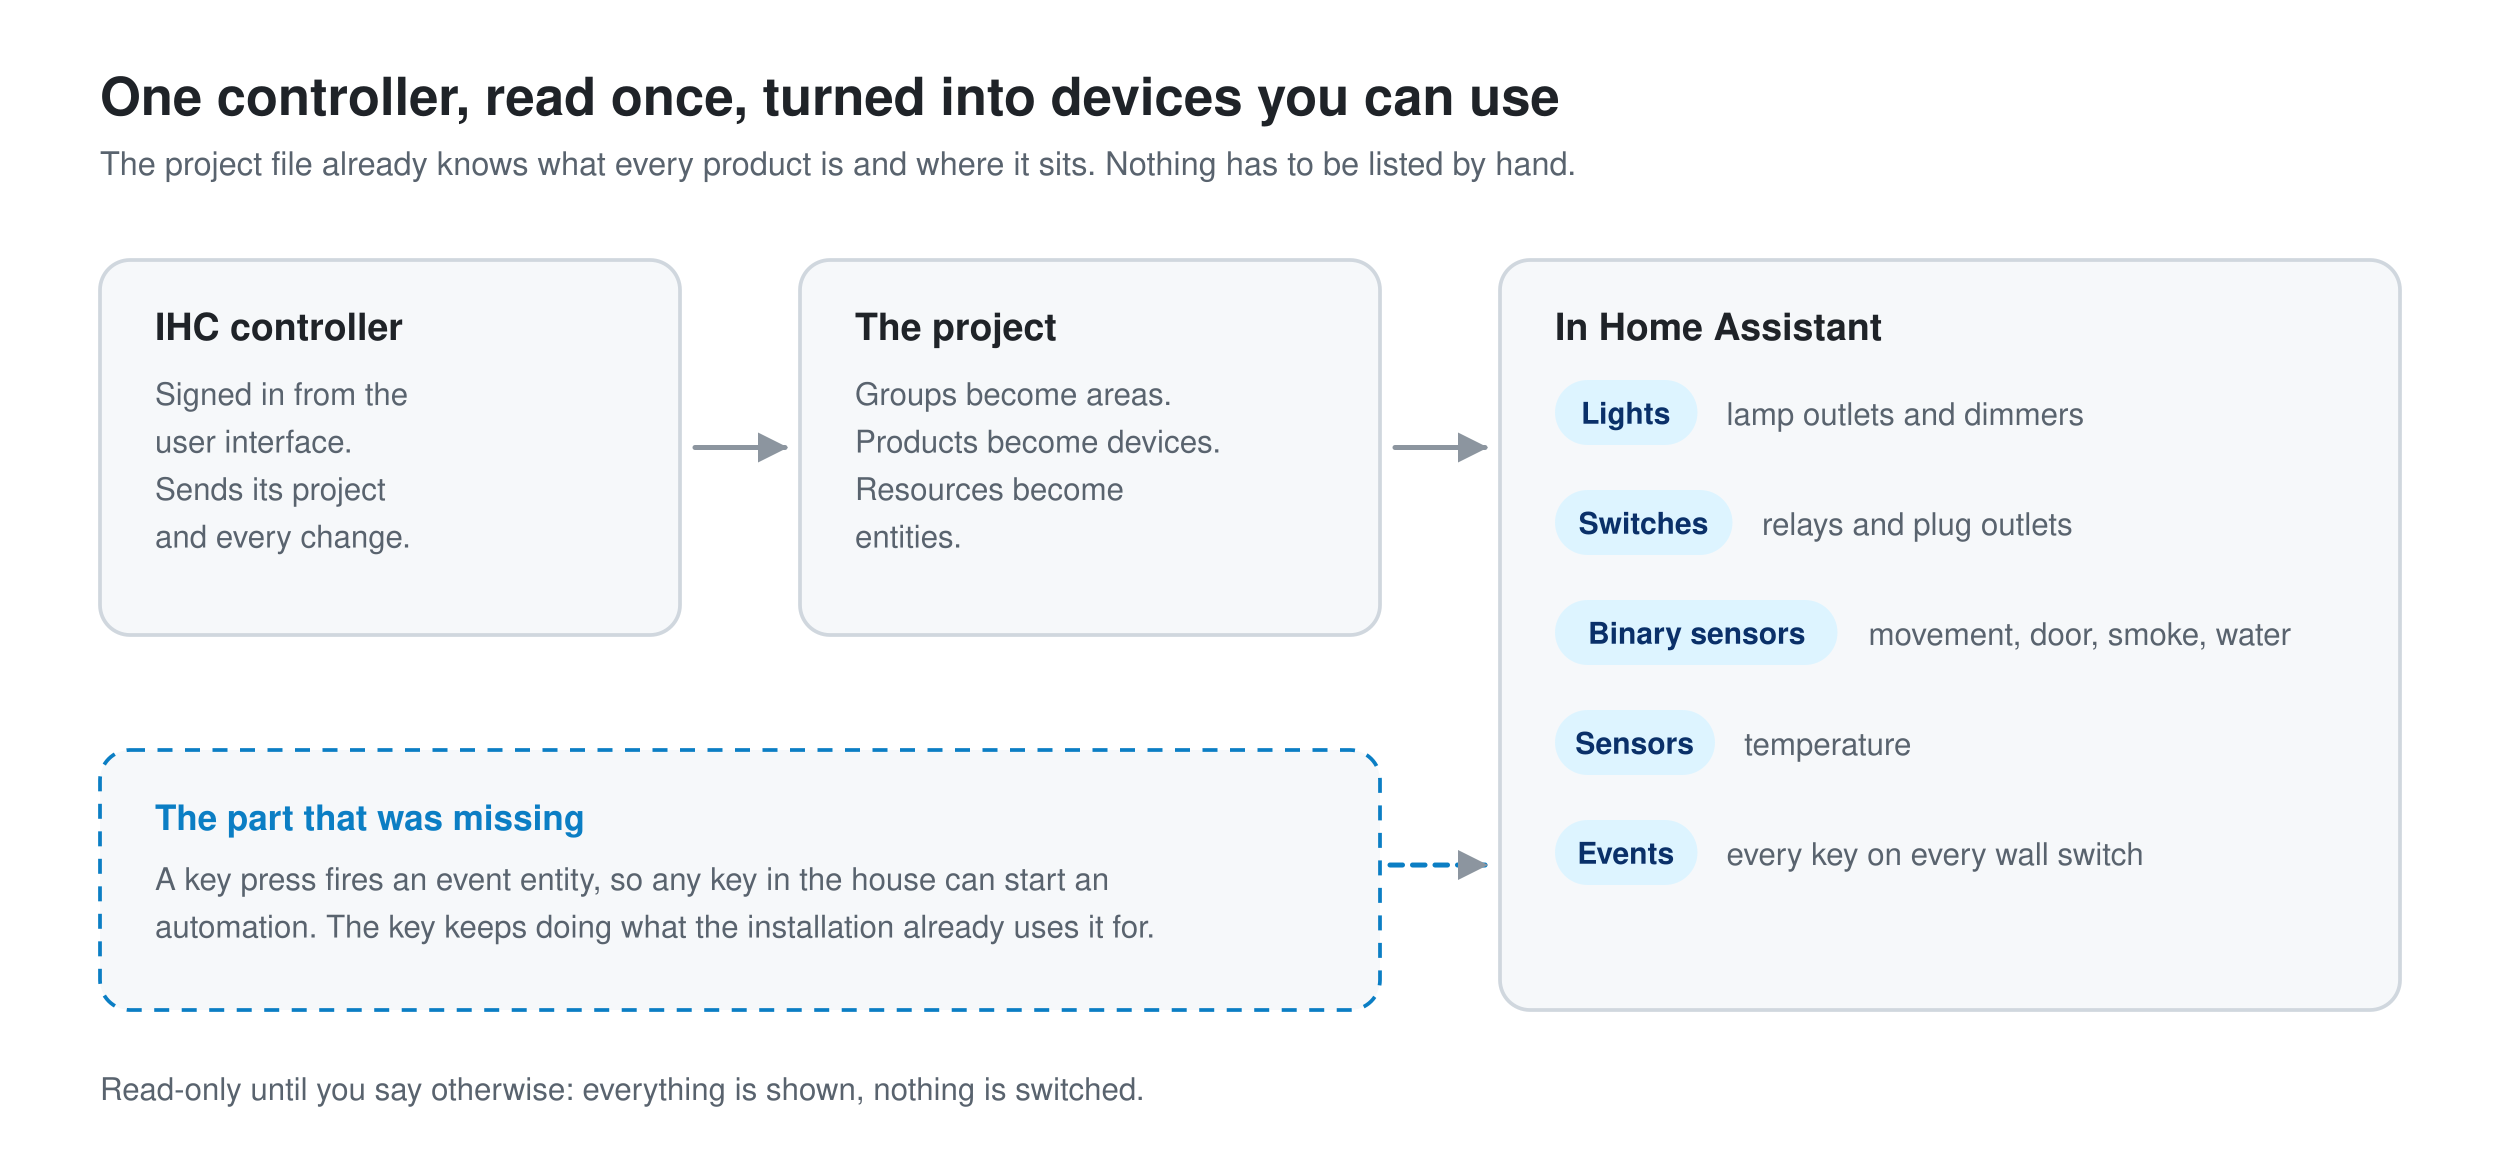
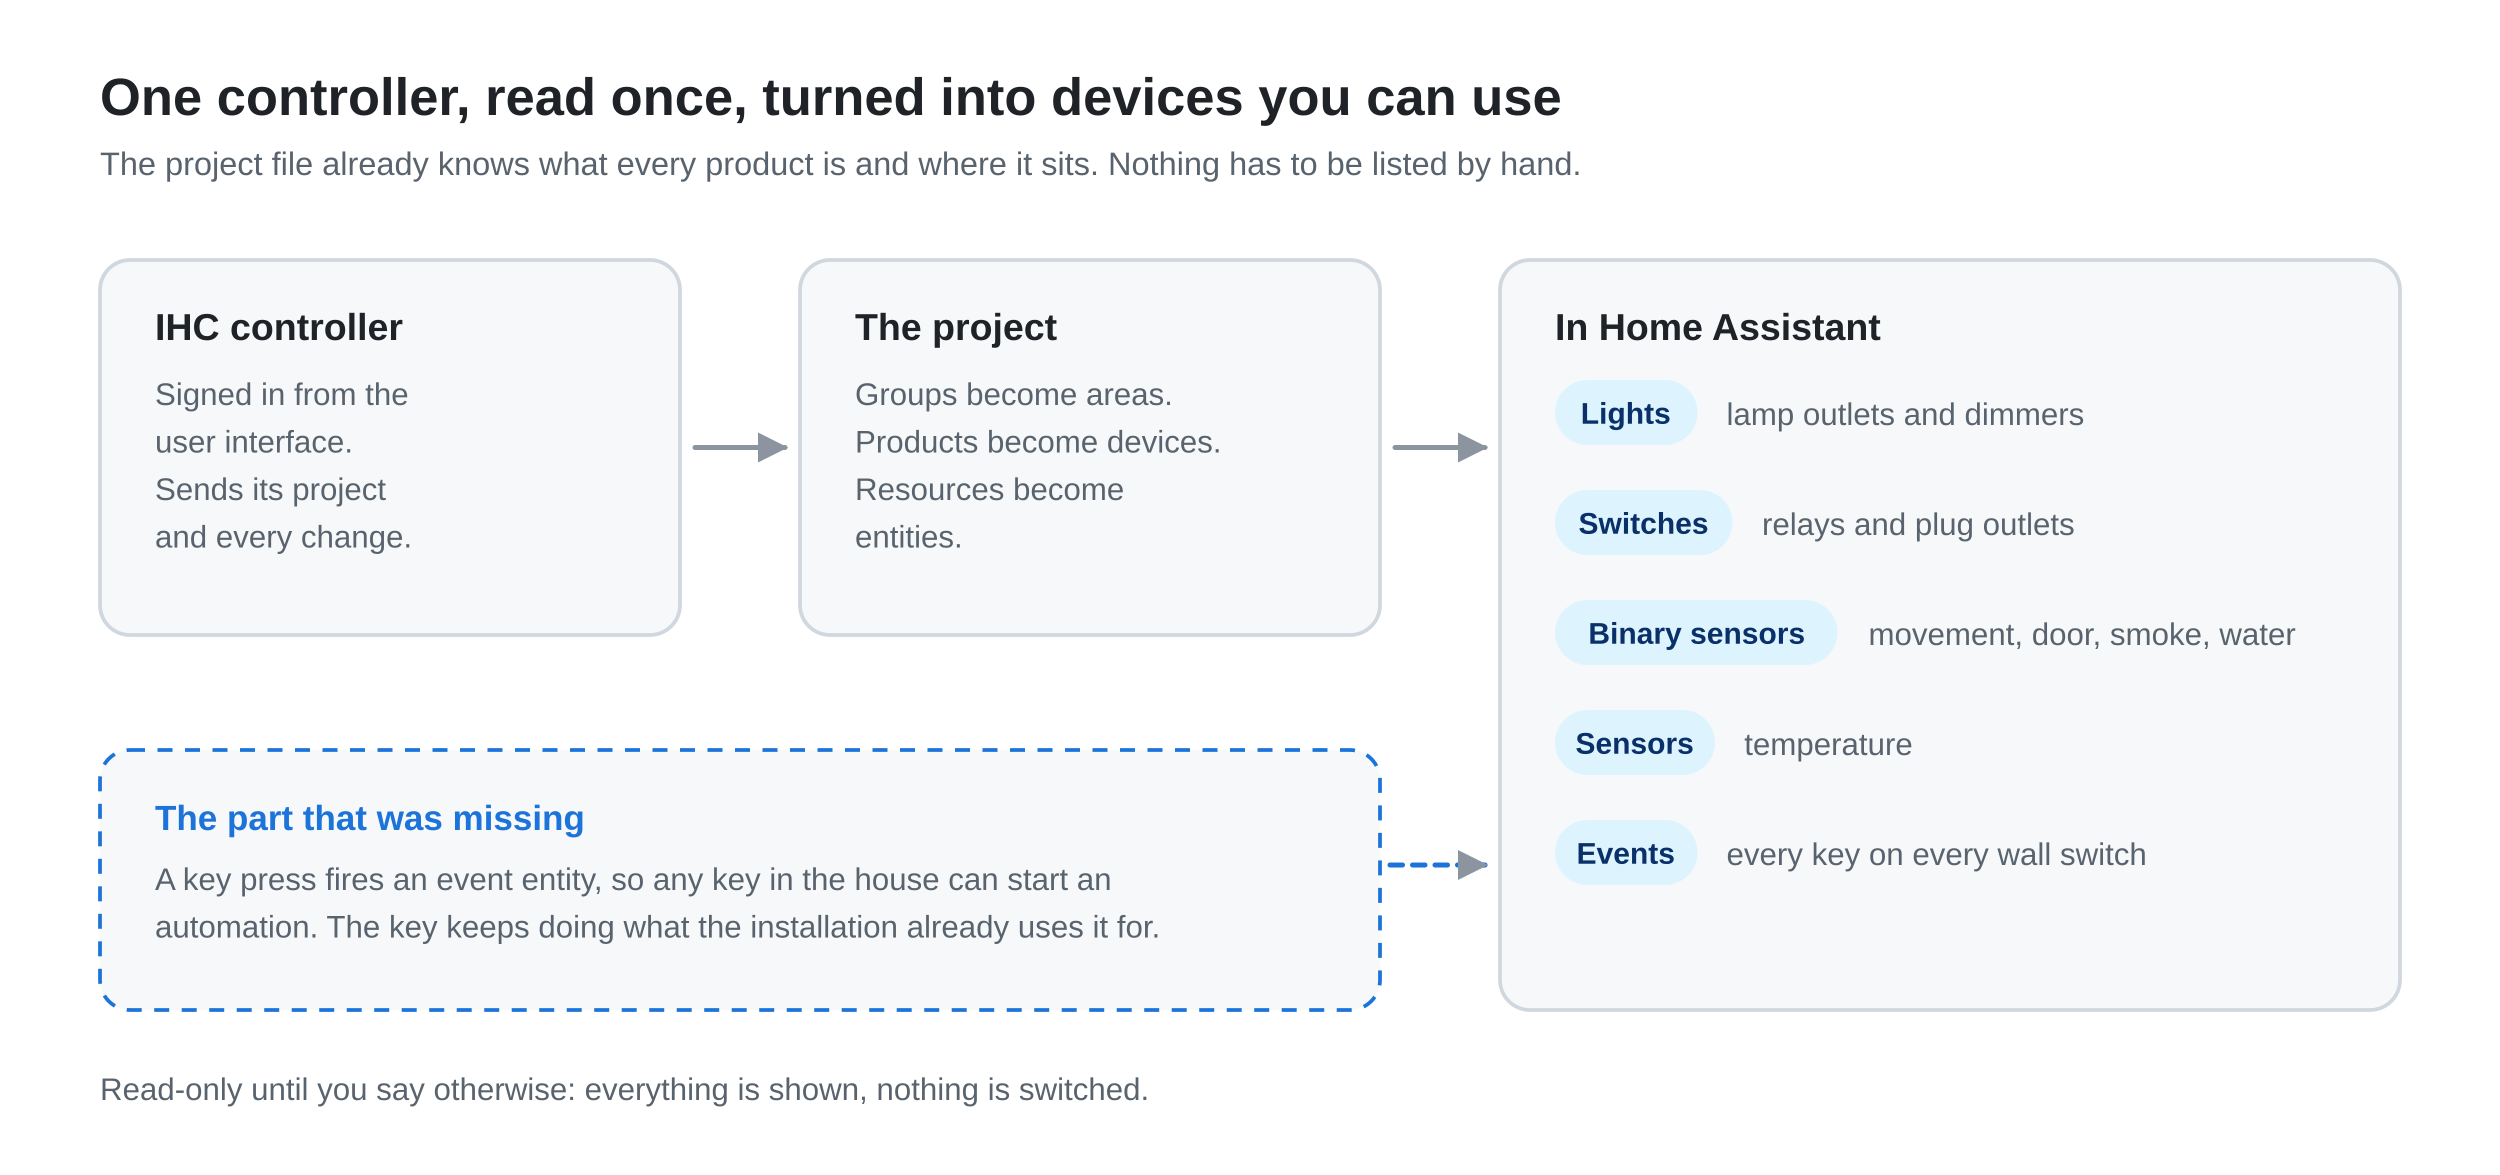
<svg xmlns="http://www.w3.org/2000/svg" width="1000" height="470" viewBox="0 0 1000 470" role="img">
  <defs>
    <marker id="a-light" viewBox="0 0 10 10" refX="9" refY="5" markerWidth="6" markerHeight="6" orient="auto-start-reverse">
      <path d="M0 0 L10 5 L0 10 z" fill="#8c959f" />
    </marker>
  </defs>
  <rect width="1000" height="470" fill="#ffffff" />
-   <text x="40" y="46" font-family="-apple-system, BlinkMacSystemFont, 'Segoe UI', Helvetica, Arial, sans-serif" font-size="21" font-weight="700" fill="#1f2328" text-anchor="start">One controller, read once, turned into devices you can use</text>
-   <text x="40" y="70" font-family="-apple-system, BlinkMacSystemFont, 'Segoe UI', Helvetica, Arial, sans-serif" font-size="13" font-weight="400" fill="#59636e" text-anchor="start">The project file already knows what every product is and where it sits. Nothing has to be listed by hand.</text>
+   <text x="40" y="46" font-family="'Liberation Sans', -apple-system, BlinkMacSystemFont, 'Segoe UI', Helvetica, Arial, sans-serif" font-size="21" font-weight="700" fill="#1f2328" text-anchor="start">One controller, read once, turned into devices you can use</text>
+   <text x="40" y="70" font-family="'Liberation Sans', -apple-system, BlinkMacSystemFont, 'Segoe UI', Helvetica, Arial, sans-serif" font-size="13" font-weight="400" fill="#59636e" text-anchor="start">The project file already knows what every product is and where it sits. Nothing has to be listed by hand.</text>
  <rect x="40" y="104" width="232" height="150" rx="12" fill="#f6f8fa" stroke="#d0d7de" stroke-width="1.5" />
-   <text x="62" y="136" font-family="-apple-system, BlinkMacSystemFont, 'Segoe UI', Helvetica, Arial, sans-serif" font-size="15" font-weight="600" fill="#1f2328" text-anchor="start">IHC controller</text>
-   <text x="62" y="162" font-family="-apple-system, BlinkMacSystemFont, 'Segoe UI', Helvetica, Arial, sans-serif" font-size="12.5" font-weight="400" fill="#59636e" text-anchor="start">Signed in from the</text>
-   <text x="62" y="181" font-family="-apple-system, BlinkMacSystemFont, 'Segoe UI', Helvetica, Arial, sans-serif" font-size="12.5" font-weight="400" fill="#59636e" text-anchor="start">user interface.</text>
-   <text x="62" y="200" font-family="-apple-system, BlinkMacSystemFont, 'Segoe UI', Helvetica, Arial, sans-serif" font-size="12.5" font-weight="400" fill="#59636e" text-anchor="start">Sends its project</text>
-   <text x="62" y="219" font-family="-apple-system, BlinkMacSystemFont, 'Segoe UI', Helvetica, Arial, sans-serif" font-size="12.5" font-weight="400" fill="#59636e" text-anchor="start">and every change.</text>
+   <text x="62" y="136" font-family="'Liberation Sans', -apple-system, BlinkMacSystemFont, 'Segoe UI', Helvetica, Arial, sans-serif" font-size="15" font-weight="600" fill="#1f2328" text-anchor="start">IHC controller</text>
+   <text x="62" y="162" font-family="'Liberation Sans', -apple-system, BlinkMacSystemFont, 'Segoe UI', Helvetica, Arial, sans-serif" font-size="12.5" font-weight="400" fill="#59636e" text-anchor="start">Signed in from the</text>
+   <text x="62" y="181" font-family="'Liberation Sans', -apple-system, BlinkMacSystemFont, 'Segoe UI', Helvetica, Arial, sans-serif" font-size="12.5" font-weight="400" fill="#59636e" text-anchor="start">user interface.</text>
+   <text x="62" y="200" font-family="'Liberation Sans', -apple-system, BlinkMacSystemFont, 'Segoe UI', Helvetica, Arial, sans-serif" font-size="12.5" font-weight="400" fill="#59636e" text-anchor="start">Sends its project</text>
+   <text x="62" y="219" font-family="'Liberation Sans', -apple-system, BlinkMacSystemFont, 'Segoe UI', Helvetica, Arial, sans-serif" font-size="12.5" font-weight="400" fill="#59636e" text-anchor="start">and every change.</text>
  <rect x="320" y="104" width="232" height="150" rx="12" fill="#f6f8fa" stroke="#d0d7de" stroke-width="1.5" />
-   <text x="342" y="136" font-family="-apple-system, BlinkMacSystemFont, 'Segoe UI', Helvetica, Arial, sans-serif" font-size="15" font-weight="600" fill="#1f2328" text-anchor="start">The project</text>
-   <text x="342" y="162" font-family="-apple-system, BlinkMacSystemFont, 'Segoe UI', Helvetica, Arial, sans-serif" font-size="12.5" font-weight="400" fill="#59636e" text-anchor="start">Groups become areas.</text>
-   <text x="342" y="181" font-family="-apple-system, BlinkMacSystemFont, 'Segoe UI', Helvetica, Arial, sans-serif" font-size="12.5" font-weight="400" fill="#59636e" text-anchor="start">Products become devices.</text>
-   <text x="342" y="200" font-family="-apple-system, BlinkMacSystemFont, 'Segoe UI', Helvetica, Arial, sans-serif" font-size="12.5" font-weight="400" fill="#59636e" text-anchor="start">Resources become</text>
-   <text x="342" y="219" font-family="-apple-system, BlinkMacSystemFont, 'Segoe UI', Helvetica, Arial, sans-serif" font-size="12.5" font-weight="400" fill="#59636e" text-anchor="start">entities.</text>
+   <text x="342" y="136" font-family="'Liberation Sans', -apple-system, BlinkMacSystemFont, 'Segoe UI', Helvetica, Arial, sans-serif" font-size="15" font-weight="600" fill="#1f2328" text-anchor="start">The project</text>
+   <text x="342" y="162" font-family="'Liberation Sans', -apple-system, BlinkMacSystemFont, 'Segoe UI', Helvetica, Arial, sans-serif" font-size="12.5" font-weight="400" fill="#59636e" text-anchor="start">Groups become areas.</text>
+   <text x="342" y="181" font-family="'Liberation Sans', -apple-system, BlinkMacSystemFont, 'Segoe UI', Helvetica, Arial, sans-serif" font-size="12.5" font-weight="400" fill="#59636e" text-anchor="start">Products become devices.</text>
+   <text x="342" y="200" font-family="'Liberation Sans', -apple-system, BlinkMacSystemFont, 'Segoe UI', Helvetica, Arial, sans-serif" font-size="12.5" font-weight="400" fill="#59636e" text-anchor="start">Resources become</text>
+   <text x="342" y="219" font-family="'Liberation Sans', -apple-system, BlinkMacSystemFont, 'Segoe UI', Helvetica, Arial, sans-serif" font-size="12.5" font-weight="400" fill="#59636e" text-anchor="start">entities.</text>
  <path d="M278 179 L314 179" fill="none" stroke="#8c959f" stroke-width="2" stroke-linecap="round" marker-end="url(#a-light)" />
  <rect x="600" y="104" width="360" height="300" rx="12" fill="#f6f8fa" stroke="#d0d7de" stroke-width="1.5" />
-   <text x="622" y="136" font-family="-apple-system, BlinkMacSystemFont, 'Segoe UI', Helvetica, Arial, sans-serif" font-size="15" font-weight="600" fill="#1f2328" text-anchor="start">In Home Assistant</text>
+   <text x="622" y="136" font-family="'Liberation Sans', -apple-system, BlinkMacSystemFont, 'Segoe UI', Helvetica, Arial, sans-serif" font-size="15" font-weight="600" fill="#1f2328" text-anchor="start">In Home Assistant</text>
  <rect x="622" y="152" width="57" height="26" rx="13" fill="#ddf4ff" />
-   <text x="650.3" y="169.5" font-family="-apple-system, BlinkMacSystemFont, 'Segoe UI', Helvetica, Arial, sans-serif" font-size="12" font-weight="600" fill="#0a3069" text-anchor="middle">Lights</text>
-   <text x="690.6" y="170" font-family="-apple-system, BlinkMacSystemFont, 'Segoe UI', Helvetica, Arial, sans-serif" font-size="12.5" font-weight="400" fill="#59636e" text-anchor="start">lamp outlets and dimmers</text>
+   <text x="650.3" y="169.5" font-family="'Liberation Sans', -apple-system, BlinkMacSystemFont, 'Segoe UI', Helvetica, Arial, sans-serif" font-size="12" font-weight="600" fill="#0a3069" text-anchor="middle">Lights</text>
+   <text x="690.6" y="170" font-family="'Liberation Sans', -apple-system, BlinkMacSystemFont, 'Segoe UI', Helvetica, Arial, sans-serif" font-size="12.5" font-weight="400" fill="#59636e" text-anchor="start">lamp outlets and dimmers</text>
  <rect x="622" y="196" width="71" height="26" rx="13" fill="#ddf4ff" />
-   <text x="657.4" y="213.5" font-family="-apple-system, BlinkMacSystemFont, 'Segoe UI', Helvetica, Arial, sans-serif" font-size="12" font-weight="600" fill="#0a3069" text-anchor="middle">Switches</text>
-   <text x="704.8" y="214" font-family="-apple-system, BlinkMacSystemFont, 'Segoe UI', Helvetica, Arial, sans-serif" font-size="12.5" font-weight="400" fill="#59636e" text-anchor="start">relays and plug outlets</text>
+   <text x="657.4" y="213.5" font-family="'Liberation Sans', -apple-system, BlinkMacSystemFont, 'Segoe UI', Helvetica, Arial, sans-serif" font-size="12" font-weight="600" fill="#0a3069" text-anchor="middle">Switches</text>
+   <text x="704.8" y="214" font-family="'Liberation Sans', -apple-system, BlinkMacSystemFont, 'Segoe UI', Helvetica, Arial, sans-serif" font-size="12.5" font-weight="400" fill="#59636e" text-anchor="start">relays and plug outlets</text>
  <rect x="622" y="240" width="113" height="26" rx="13" fill="#ddf4ff" />
-   <text x="678.7" y="257.5" font-family="-apple-system, BlinkMacSystemFont, 'Segoe UI', Helvetica, Arial, sans-serif" font-size="12" font-weight="600" fill="#0a3069" text-anchor="middle">Binary sensors</text>
-   <text x="747.4" y="258" font-family="-apple-system, BlinkMacSystemFont, 'Segoe UI', Helvetica, Arial, sans-serif" font-size="12.5" font-weight="400" fill="#59636e" text-anchor="start">movement, door, smoke, water</text>
+   <text x="678.7" y="257.5" font-family="'Liberation Sans', -apple-system, BlinkMacSystemFont, 'Segoe UI', Helvetica, Arial, sans-serif" font-size="12" font-weight="600" fill="#0a3069" text-anchor="middle">Binary sensors</text>
+   <text x="747.4" y="258" font-family="'Liberation Sans', -apple-system, BlinkMacSystemFont, 'Segoe UI', Helvetica, Arial, sans-serif" font-size="12.5" font-weight="400" fill="#59636e" text-anchor="start">movement, door, smoke, water</text>
  <rect x="622" y="284" width="64" height="26" rx="13" fill="#ddf4ff" />
-   <text x="653.85" y="301.5" font-family="-apple-system, BlinkMacSystemFont, 'Segoe UI', Helvetica, Arial, sans-serif" font-size="12" font-weight="600" fill="#0a3069" text-anchor="middle">Sensors</text>
-   <text x="697.7" y="302" font-family="-apple-system, BlinkMacSystemFont, 'Segoe UI', Helvetica, Arial, sans-serif" font-size="12.5" font-weight="400" fill="#59636e" text-anchor="start">temperature</text>
+   <text x="653.85" y="301.5" font-family="'Liberation Sans', -apple-system, BlinkMacSystemFont, 'Segoe UI', Helvetica, Arial, sans-serif" font-size="12" font-weight="600" fill="#0a3069" text-anchor="middle">Sensors</text>
+   <text x="697.7" y="302" font-family="'Liberation Sans', -apple-system, BlinkMacSystemFont, 'Segoe UI', Helvetica, Arial, sans-serif" font-size="12.5" font-weight="400" fill="#59636e" text-anchor="start">temperature</text>
  <rect x="622" y="328" width="57" height="26" rx="13" fill="#ddf4ff" />
-   <text x="650.3" y="345.5" font-family="-apple-system, BlinkMacSystemFont, 'Segoe UI', Helvetica, Arial, sans-serif" font-size="12" font-weight="600" fill="#0a3069" text-anchor="middle">Events</text>
-   <text x="690.6" y="346" font-family="-apple-system, BlinkMacSystemFont, 'Segoe UI', Helvetica, Arial, sans-serif" font-size="12.5" font-weight="400" fill="#59636e" text-anchor="start">every key on every wall switch</text>
+   <text x="650.3" y="345.5" font-family="'Liberation Sans', -apple-system, BlinkMacSystemFont, 'Segoe UI', Helvetica, Arial, sans-serif" font-size="12" font-weight="600" fill="#0a3069" text-anchor="middle">Events</text>
+   <text x="690.6" y="346" font-family="'Liberation Sans', -apple-system, BlinkMacSystemFont, 'Segoe UI', Helvetica, Arial, sans-serif" font-size="12.5" font-weight="400" fill="#59636e" text-anchor="start">every key on every wall switch</text>
  <path d="M558 179 L594 179" fill="none" stroke="#8c959f" stroke-width="2" stroke-linecap="round" marker-end="url(#a-light)" />
-   <rect x="40" y="300" width="512" height="104" rx="12" fill="#f6f8fa" stroke="#0b7ec4" stroke-width="1.5" stroke-dasharray="6 5" />
-   <text x="62" y="332" font-family="-apple-system, BlinkMacSystemFont, 'Segoe UI', Helvetica, Arial, sans-serif" font-size="14" font-weight="600" fill="#0b7ec4" text-anchor="start">The part that was missing</text>
-   <text x="62" y="356" font-family="-apple-system, BlinkMacSystemFont, 'Segoe UI', Helvetica, Arial, sans-serif" font-size="12.5" font-weight="400" fill="#59636e" text-anchor="start">A key press fires an event entity, so any key in the house can start an</text>
-   <text x="62" y="375" font-family="-apple-system, BlinkMacSystemFont, 'Segoe UI', Helvetica, Arial, sans-serif" font-size="12.5" font-weight="400" fill="#59636e" text-anchor="start">automation. The key keeps doing what the installation already uses it for.</text>
-   <path d="M556 346 L594 346" fill="none" stroke="#0b7ec4" stroke-width="2" stroke-linecap="round" marker-end="url(#a-light)" stroke-dasharray="5 4" />
-   <text x="40" y="440" font-family="-apple-system, BlinkMacSystemFont, 'Segoe UI', Helvetica, Arial, sans-serif" font-size="12.5" font-weight="400" fill="#59636e" text-anchor="start">Read-only until you say otherwise: everything is shown, nothing is switched.</text>
+   <rect x="40" y="300" width="512" height="104" rx="12" fill="#f6f8fa" stroke="#1c73d9" stroke-width="1.5" stroke-dasharray="6 5" />
+   <text x="62" y="332" font-family="'Liberation Sans', -apple-system, BlinkMacSystemFont, 'Segoe UI', Helvetica, Arial, sans-serif" font-size="14" font-weight="600" fill="#1c73d9" text-anchor="start">The part that was missing</text>
+   <text x="62" y="356" font-family="'Liberation Sans', -apple-system, BlinkMacSystemFont, 'Segoe UI', Helvetica, Arial, sans-serif" font-size="12.5" font-weight="400" fill="#59636e" text-anchor="start">A key press fires an event entity, so any key in the house can start an</text>
+   <text x="62" y="375" font-family="'Liberation Sans', -apple-system, BlinkMacSystemFont, 'Segoe UI', Helvetica, Arial, sans-serif" font-size="12.5" font-weight="400" fill="#59636e" text-anchor="start">automation. The key keeps doing what the installation already uses it for.</text>
+   <path d="M556 346 L594 346" fill="none" stroke="#1c73d9" stroke-width="2" stroke-linecap="round" marker-end="url(#a-light)" stroke-dasharray="5 4" />
+   <text x="40" y="440" font-family="'Liberation Sans', -apple-system, BlinkMacSystemFont, 'Segoe UI', Helvetica, Arial, sans-serif" font-size="12.5" font-weight="400" fill="#59636e" text-anchor="start">Read-only until you say otherwise: everything is shown, nothing is switched.</text>
</svg>
